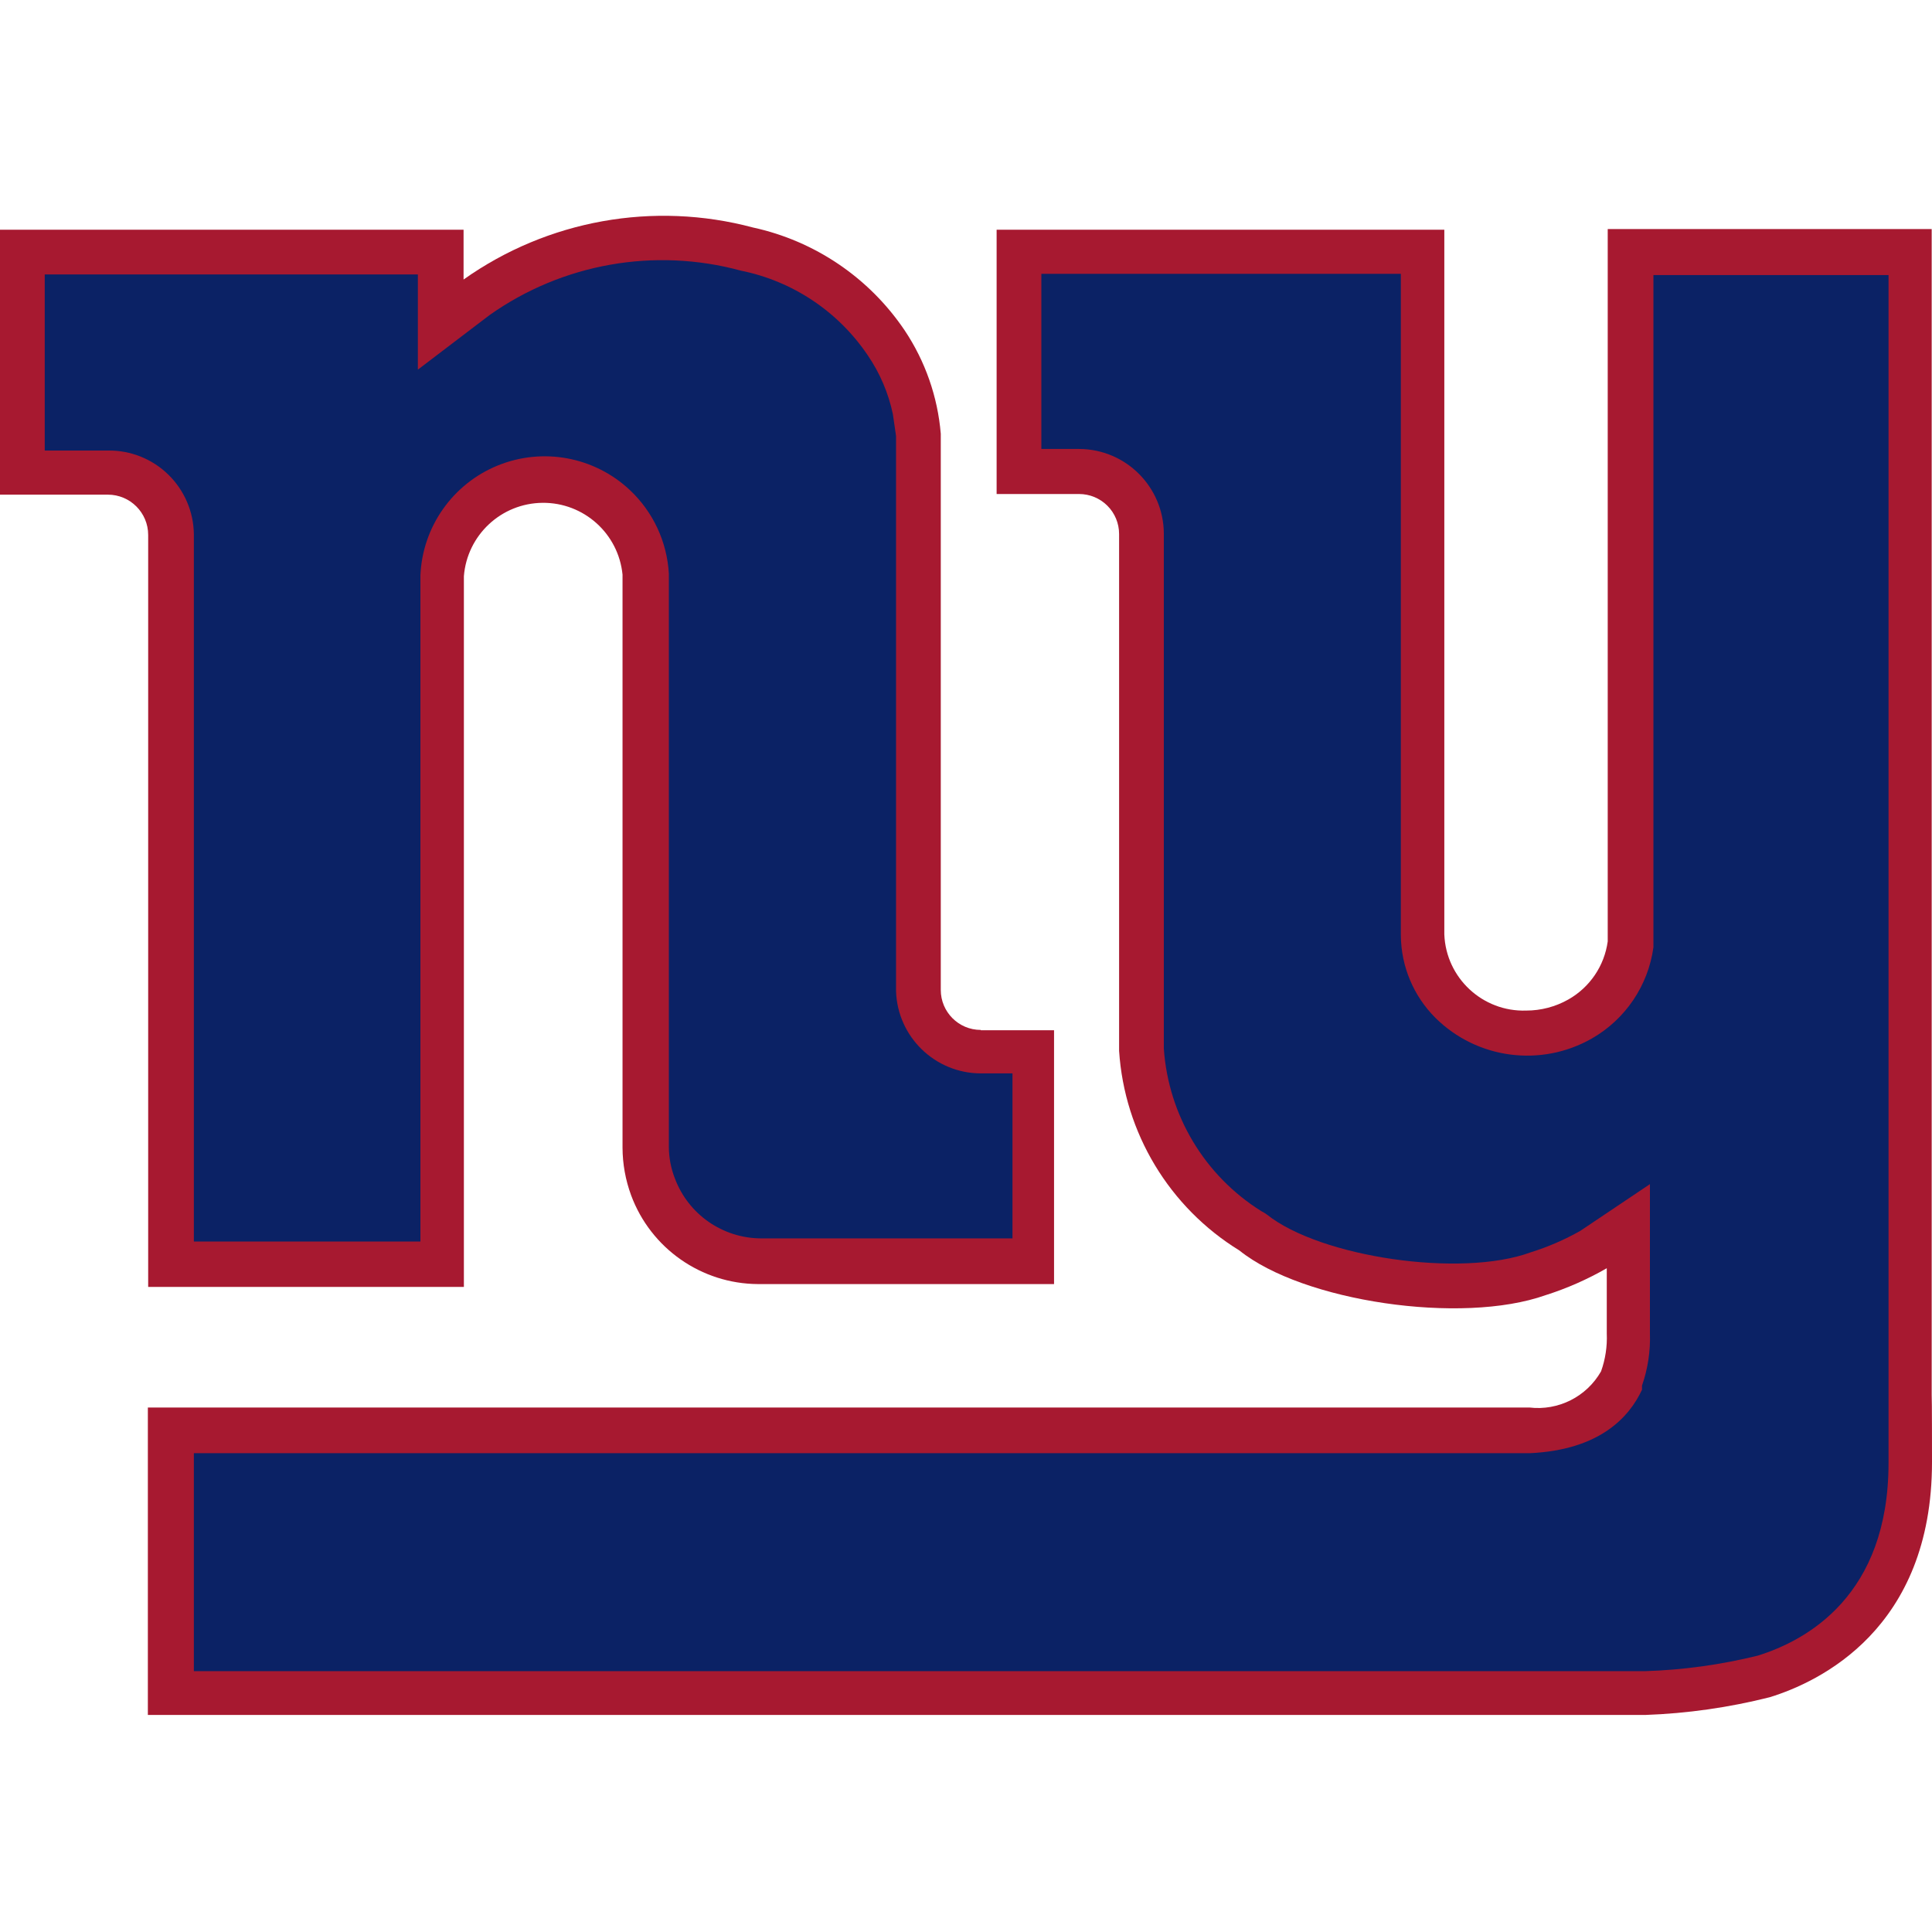
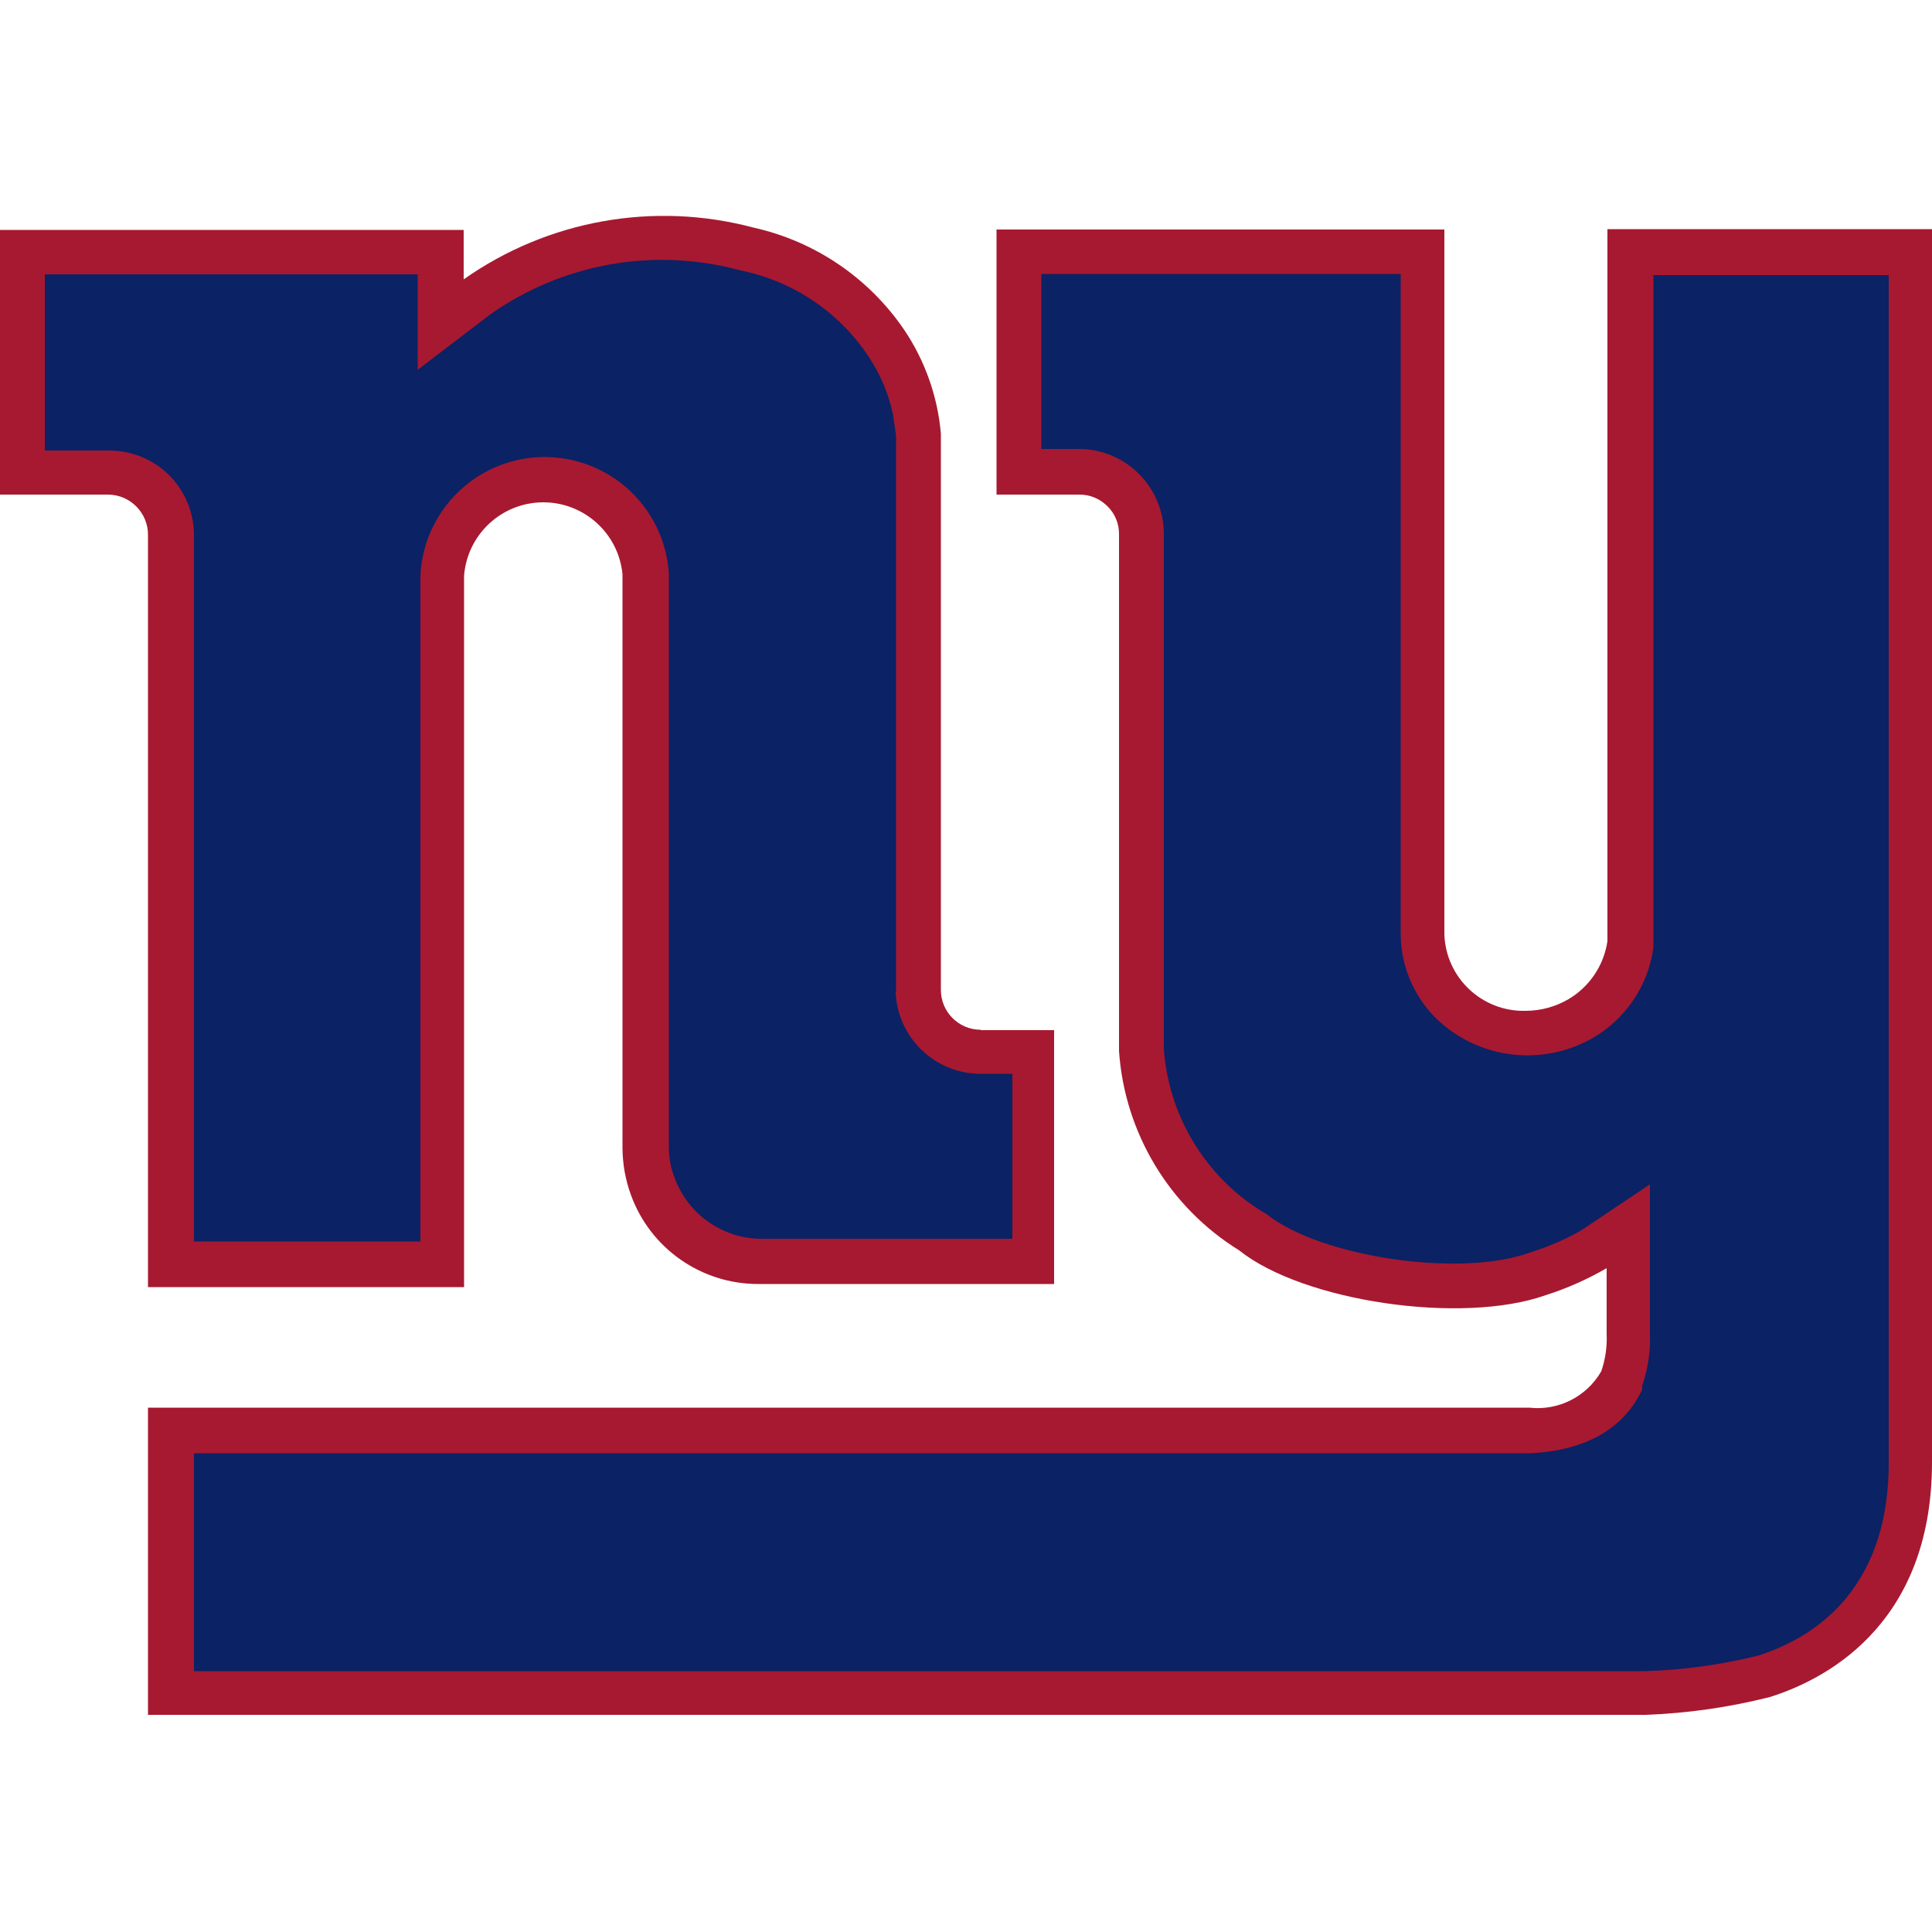
<svg xmlns="http://www.w3.org/2000/svg" fill="none" viewBox="0 0 500 500">
-   <path fill="#a71930" d="M499.918 360.977V59.285h-83.84v184.349a20.45 20.45 0 0 1-10.182 15.027 22.1 22.1 0 0 1-10.922 2.874 20.53 20.53 0 0 1-21.185-19.708V59.449H257.924v68.402h21.35c2.744 0 5.376 1.09 7.316 3.031a10.34 10.34 0 0 1 3.031 7.316v133.766a65.68 65.68 0 0 0 31.121 51.65c16.423 13.221 57.481 19.297 79.242 11.578a80.4 80.4 0 0 0 15.848-6.979v16.915a25.8 25.8 0 0 1-1.478 9.772 18.8 18.8 0 0 1-18.558 9.361H38.266v79.57h387.502a154 154 0 0 0 32.271-4.598C470.767 435.291 500 421.66 500 378.385c0-.821 0-16.751-.082-17.408" />
-   <path fill="#0b2265" d="m326.408 313.432.739.41.739.493c13.796 11.004 50.173 16.423 68.238 9.772a65.7 65.7 0 0 0 12.892-5.584L427 306.452v38.594a37.3 37.3 0 0 1-2.053 13.549v1.068c-3.285 7.062-10.922 15.602-29.069 16.423H50.172v56.413h375.514a140.3 140.3 0 0 0 29.233-4.024c12.645-3.941 33.831-15.52 33.831-49.844V71.191h-60.847v174.003a32.27 32.27 0 0 1-15.931 23.567 33.75 33.75 0 0 1-40.482-5.337 30.47 30.47 0 0 1-8.951-21.351V70.863h-93.037v45.328h9.772a22.003 22.003 0 0 1 21.925 21.924v133.274a53.95 53.95 0 0 0 25.209 42.043" />
-   <path fill="#a71930" d="M253.818 266.544a10.345 10.345 0 0 1-10.346-10.347V112.249a56.66 56.66 0 0 0-9.361-26.77 63.64 63.64 0 0 0-39.252-26.605 89.59 89.59 0 0 0-74.889 13.467V59.45H0v68.566h27.92a10.43 10.43 0 0 1 10.428 10.429v194.613h81.705V149.119a20.61 20.61 0 0 1 20.34-18.989 20.61 20.61 0 0 1 20.717 18.578v148.301a36 36 0 0 0 2.217 12.317 35.23 35.23 0 0 0 32.846 22.992h76.614v-65.692h-18.969z" />
-   <path fill="#0b2265" d="M231.894 256.525V112.823l-.822-5.666a42.6 42.6 0 0 0-6.487-15.19 51.98 51.98 0 0 0-32.846-21.925 77.43 77.43 0 0 0-65.035 11.495l-18.558 14.124V71.027H11.578V116.6h16.423a21.9 21.9 0 0 1 15.576 6.247 21.92 21.92 0 0 1 6.595 15.431v183.035h58.631V148.872a32.192 32.192 0 0 1 54.193-22.059 32.2 32.2 0 0 1 10.103 21.648v148.301c.003 2.81.532 5.595 1.56 8.211a23.9 23.9 0 0 0 22.253 15.52h65.118v-42.7h-8.212a22.005 22.005 0 0 1-21.924-21.268" />
+   <path fill="#a71930" d="M500 361V59.3h-84v184.3a21 21 0 0 1-10.1 15 22 22 0 0 1-11 3 20.5 20.5 0 0 1-21.1-19.8V59.4H257.9V128h21.4q4.2 0 7.3 3a10 10 0 0 1 3 7.3V272a66 66 0 0 0 31.1 51.6c16.5 13.2 57.5 19.3 79.3 11.6a80 80 0 0 0 15.8-7v17a26 26 0 0 1-1.4 9.7 19 19 0 0 1-18.6 9.4H38.3v79.5h387.5a154 154 0 0 0 32.2-4.6c12.8-4 42-17.5 42-60.8z" />
+   <path fill="#0b2265" d="m326.4 313.4.7.4.8.5c13.8 11 50.2 16.5 68.2 9.8a66 66 0 0 0 13-5.6l17.9-12V345a37 37 0 0 1-2 13.6v1c-3.3 7.1-11 15.7-29.1 16.5H50.2v56.4h375.5a140 140 0 0 0 29.2-4c12.7-4 33.9-15.5 33.9-49.9V71.2h-60.9v174a32 32 0 0 1-16 23.6 34 34 0 0 1-40.4-5.4 31 31 0 0 1-9-21.3V70.9h-93v45.3h9.8a22 22 0 0 1 21.9 22v133.2a54 54 0 0 0 25.2 42" />
+   <path fill="#a71930" d="M253.8 266.5a10.3 10.3 0 0 1-10.3-10.3v-144a57 57 0 0 0-9.4-26.7A64 64 0 0 0 195 58.9a90 90 0 0 0-75 13.4V59.5H0V128h28a10.4 10.4 0 0 1 10.3 10.4v194.7h81.8V149a20.6 20.6 0 0 1 20.3-19 20.6 20.6 0 0 1 20.7 18.6V297a36 36 0 0 0 2.2 12.3 35 35 0 0 0 32.9 23h76.6v-65.7h-19z" />
+   <path fill="#0b2265" d="M231.9 256.5V112.8l-.8-5.6a43 43 0 0 0-6.5-15.2 52 52 0 0 0-32.9-22 77 77 0 0 0-65 11.5l-18.6 14.2V71H11.6v45.6H28a22 22 0 0 1 15.6 6.2 22 22 0 0 1 6.6 15.5v183h58.6V149a32.2 32.2 0 0 1 54.2-22 32 32 0 0 1 10.1 21.6v148.3q0 4.3 1.6 8.2a24 24 0 0 0 22.2 15.5H262v-42.7h-8.2a22 22 0 0 1-22-21.3" />
</svg>
